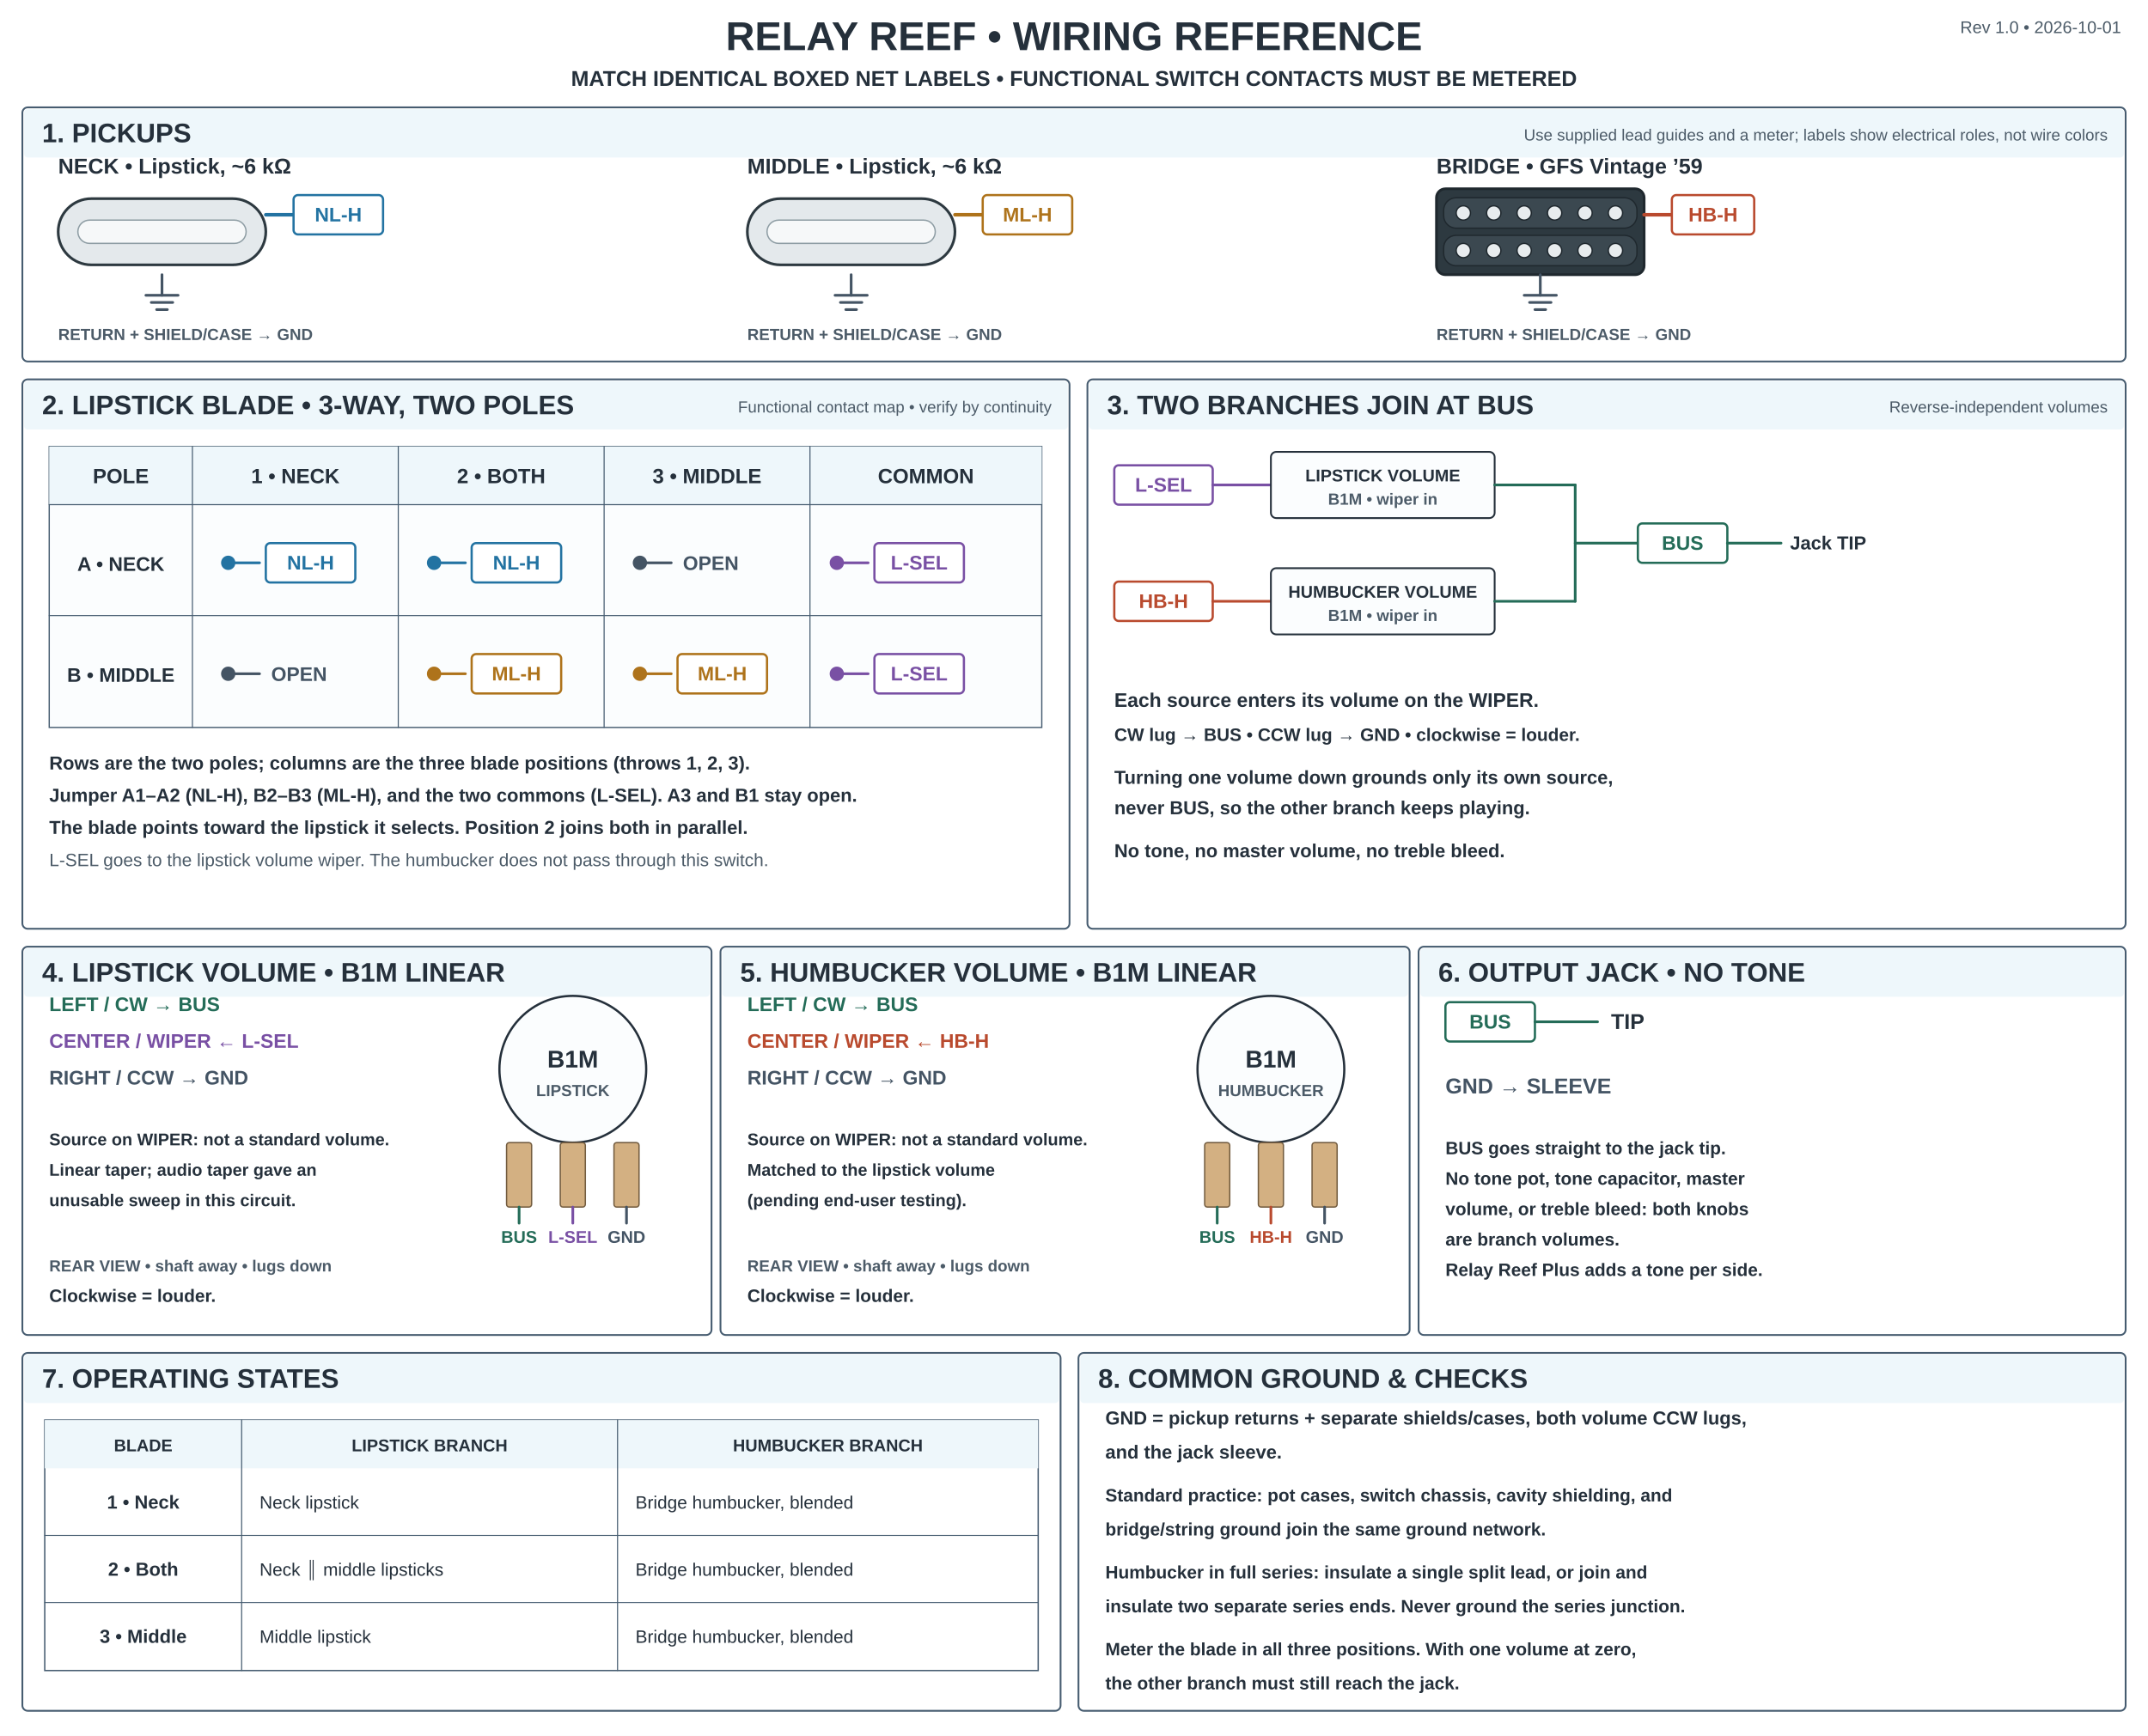
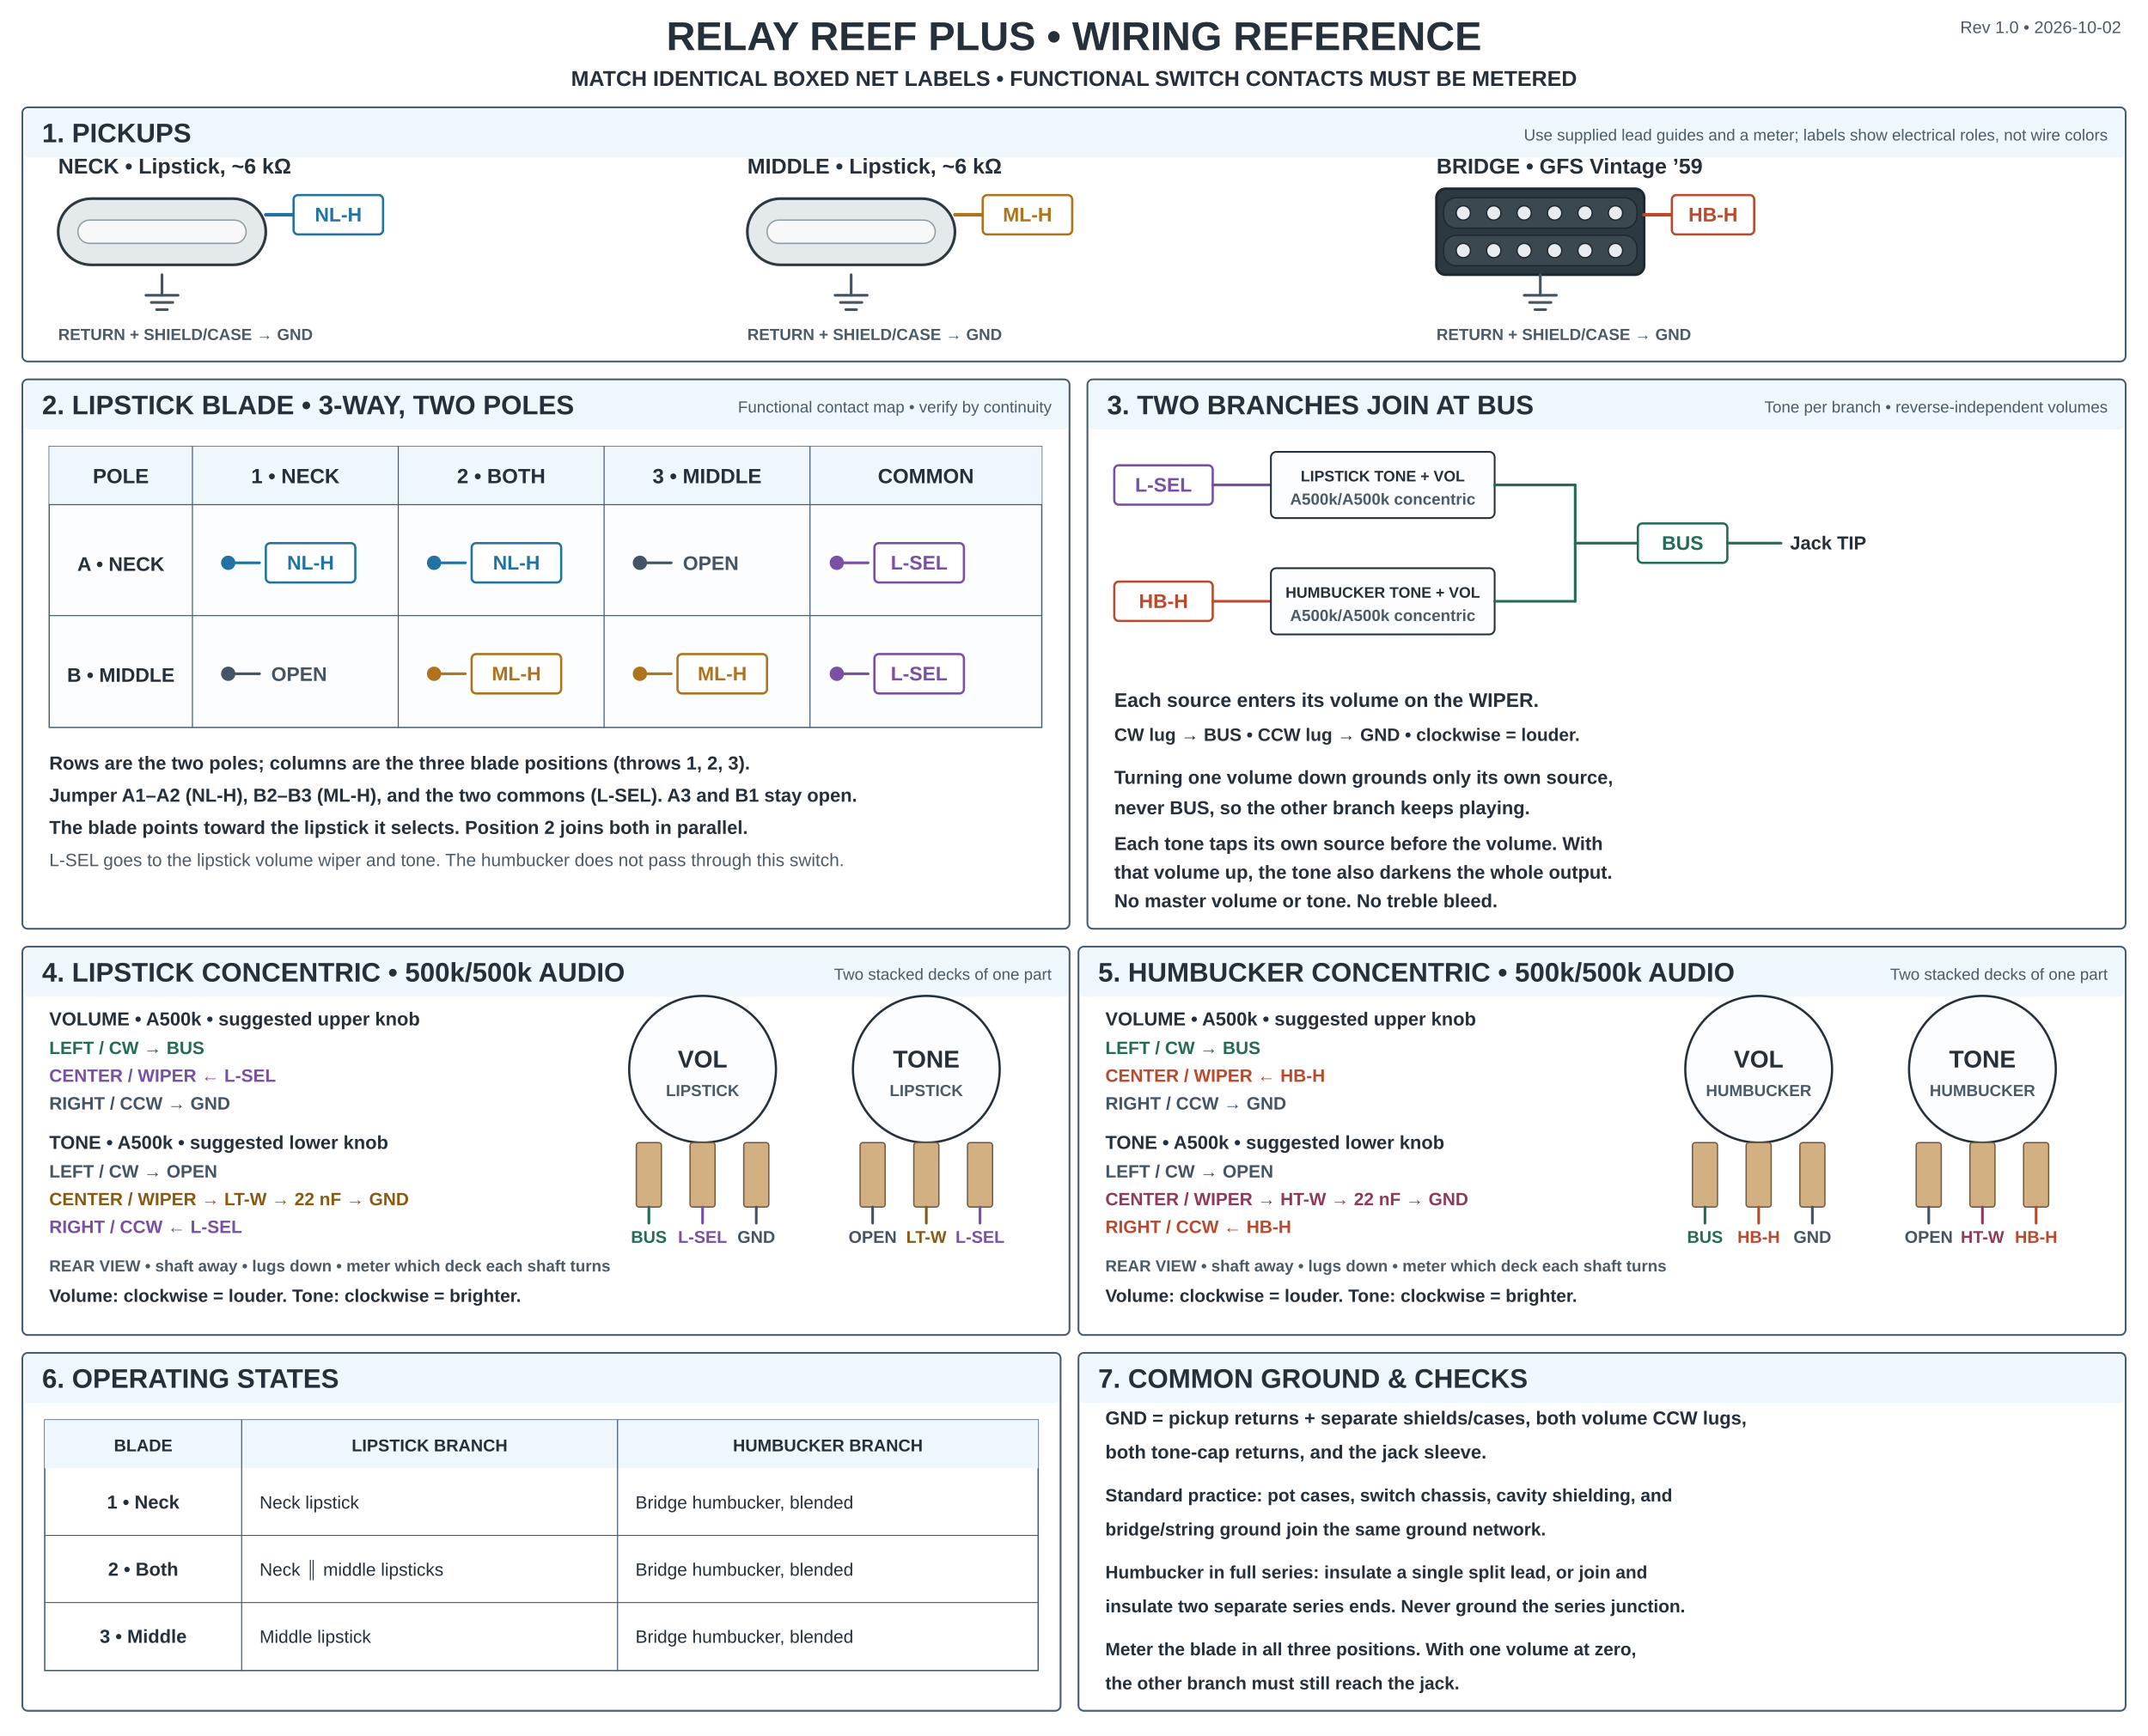
<svg xmlns="http://www.w3.org/2000/svg" width="2400" height="1940" viewBox="0 0 2400 1940" role="img" aria-labelledby="title description">
  <rect width="2400" height="1940" fill="white" />
  <g font-family="Arial, Helvetica, sans-serif">
-     <text x="1200" y="56" fill="#25303b" font-size="45" font-weight="800" text-anchor="middle">RELAY REEF • WIRING REFERENCE</text>
+     <text x="1200" y="56" fill="#25303b" font-size="45" font-weight="800" text-anchor="middle">RELAY REEF PLUS • WIRING REFERENCE</text>
    <text x="1200" y="96" fill="#25303b" font-size="24" font-weight="700" text-anchor="middle">MATCH IDENTICAL BOXED NET LABELS • FUNCTIONAL SWITCH CONTACTS MUST BE METERED</text>
-     <text x="2370" y="37" fill="#4c5b68" font-size="19" font-weight="400" text-anchor="end">Rev 1.0 • 2026-10-01</text>
+     <text x="2370" y="37" fill="#4c5b68" font-size="19" font-weight="400" text-anchor="end">Rev 1.0 • 2026-10-02</text>
    <rect x="25" y="120" width="2350" height="284" rx="6" fill="white" stroke="#465c70" stroke-width="2" />
    <rect x="27" y="122" width="2346" height="54" rx="4" fill="#eef7fb" stroke="none" stroke-width="2" />
    <text x="47" y="159" fill="#25303b" font-size="30" font-weight="750" text-anchor="start">1. PICKUPS</text>
    <text x="2355" y="157" fill="#4c5b68" font-size="18" font-weight="400" text-anchor="end">Use supplied lead guides and a meter; labels show electrical roles, not wire colors</text>
    <text x="65" y="194" fill="#25303b" font-size="24" font-weight="700" text-anchor="start">NECK • Lipstick, ~6 kΩ</text>
    <rect x="65" y="222" width="232" height="74" rx="37" fill="#e4e9ec" stroke="#2d3940" stroke-width="3" />
    <rect x="87" y="246" width="188" height="26" rx="13" fill="#f6f8f9" stroke="#8e9da4" stroke-width="1.5" />
    <line x1="297" y1="240" x2="328" y2="240" stroke="#2373a2" stroke-width="4" stroke-linecap="round" />
    <rect x="328" y="218" width="100" height="44" rx="5" fill="white" stroke="#2373a2" stroke-width="2.5" />
    <text x="378" y="247.48" fill="#2373a2" font-size="22" font-weight="700" text-anchor="middle">NL-H</text>
    <line x1="181" y1="307" x2="181" y2="330" stroke="#445464" stroke-width="3" stroke-linecap="round" />
    <line x1="163" y1="330" x2="199" y2="330" stroke="#445464" stroke-width="3" stroke-linecap="round" />
    <line x1="169" y1="338" x2="193" y2="338" stroke="#445464" stroke-width="3" stroke-linecap="round" />
    <line x1="175" y1="346" x2="187" y2="346" stroke="#445464" stroke-width="3" stroke-linecap="round" />
    <text x="65" y="380" fill="#4c5b68" font-size="18" font-weight="650" text-anchor="start">RETURN + SHIELD/CASE → GND</text>
    <text x="835" y="194" fill="#25303b" font-size="24" font-weight="700" text-anchor="start">MIDDLE • Lipstick, ~6 kΩ</text>
    <rect x="835" y="222" width="232" height="74" rx="37" fill="#e4e9ec" stroke="#2d3940" stroke-width="3" />
    <rect x="857" y="246" width="188" height="26" rx="13" fill="#f6f8f9" stroke="#8e9da4" stroke-width="1.5" />
    <line x1="1067" y1="240" x2="1098" y2="240" stroke="#ae731b" stroke-width="4" stroke-linecap="round" />
    <rect x="1098" y="218" width="100" height="44" rx="5" fill="white" stroke="#ae731b" stroke-width="2.5" />
    <text x="1148" y="247.48" fill="#ae731b" font-size="22" font-weight="700" text-anchor="middle">ML-H</text>
    <line x1="951" y1="307" x2="951" y2="330" stroke="#445464" stroke-width="3" stroke-linecap="round" />
    <line x1="933" y1="330" x2="969" y2="330" stroke="#445464" stroke-width="3" stroke-linecap="round" />
    <line x1="939" y1="338" x2="963" y2="338" stroke="#445464" stroke-width="3" stroke-linecap="round" />
    <line x1="945" y1="346" x2="957" y2="346" stroke="#445464" stroke-width="3" stroke-linecap="round" />
    <text x="835" y="380" fill="#4c5b68" font-size="18" font-weight="650" text-anchor="start">RETURN + SHIELD/CASE → GND</text>
    <text x="1605" y="194" fill="#25303b" font-size="24" font-weight="700" text-anchor="start">BRIDGE • GFS Vintage ’59</text>
    <rect x="1605" y="211" width="232" height="96" rx="10" fill="#2d3940" stroke="#1f282e" stroke-width="3" />
    <rect x="1613" y="221" width="216" height="34" rx="14" fill="#3b4850" stroke="#1f282e" stroke-width="1.5" />
    <circle cx="1635" cy="238" r="8" fill="#e8ecee" stroke="#1f282e" stroke-width="1.5" />
    <circle cx="1669" cy="238" r="8" fill="#e8ecee" stroke="#1f282e" stroke-width="1.5" />
    <circle cx="1703" cy="238" r="8" fill="#e8ecee" stroke="#1f282e" stroke-width="1.5" />
    <circle cx="1737" cy="238" r="8" fill="#e8ecee" stroke="#1f282e" stroke-width="1.5" />
    <circle cx="1771" cy="238" r="8" fill="#e8ecee" stroke="#1f282e" stroke-width="1.5" />
    <circle cx="1805" cy="238" r="8" fill="#e8ecee" stroke="#1f282e" stroke-width="1.5" />
    <rect x="1613" y="263" width="216" height="34" rx="14" fill="#3b4850" stroke="#1f282e" stroke-width="1.5" />
    <circle cx="1635" cy="280" r="8" fill="#e8ecee" stroke="#1f282e" stroke-width="1.5" />
    <circle cx="1669" cy="280" r="8" fill="#e8ecee" stroke="#1f282e" stroke-width="1.5" />
    <circle cx="1703" cy="280" r="8" fill="#e8ecee" stroke="#1f282e" stroke-width="1.5" />
    <circle cx="1737" cy="280" r="8" fill="#e8ecee" stroke="#1f282e" stroke-width="1.5" />
    <circle cx="1771" cy="280" r="8" fill="#e8ecee" stroke="#1f282e" stroke-width="1.5" />
    <circle cx="1805" cy="280" r="8" fill="#e8ecee" stroke="#1f282e" stroke-width="1.5" />
    <line x1="1837" y1="240" x2="1868" y2="240" stroke="#b94a2e" stroke-width="4" stroke-linecap="round" />
    <rect x="1868" y="218" width="92" height="44" rx="5" fill="white" stroke="#b94a2e" stroke-width="2.5" />
    <text x="1914" y="247.48" fill="#b94a2e" font-size="22" font-weight="700" text-anchor="middle">HB-H</text>
    <line x1="1721" y1="307" x2="1721" y2="330" stroke="#445464" stroke-width="3" stroke-linecap="round" />
    <line x1="1703" y1="330" x2="1739" y2="330" stroke="#445464" stroke-width="3" stroke-linecap="round" />
    <line x1="1709" y1="338" x2="1733" y2="338" stroke="#445464" stroke-width="3" stroke-linecap="round" />
    <line x1="1715" y1="346" x2="1727" y2="346" stroke="#445464" stroke-width="3" stroke-linecap="round" />
    <text x="1605" y="380" fill="#4c5b68" font-size="18" font-weight="650" text-anchor="start">RETURN + SHIELD/CASE → GND</text>
    <rect x="25" y="424" width="1170" height="614" rx="6" fill="white" stroke="#465c70" stroke-width="2" />
    <rect x="27" y="426" width="1166" height="54" rx="4" fill="#eef7fb" stroke="none" stroke-width="2" />
    <text x="47" y="463" fill="#25303b" font-size="30" font-weight="750" text-anchor="start">2. LIPSTICK BLADE • 3-WAY, TWO POLES</text>
    <text x="1175" y="461" fill="#4c5b68" font-size="18" font-weight="400" text-anchor="end">Functional contact map • verify by continuity</text>
    <rect x="55" y="499" width="1109" height="314" rx="0" fill="#fbfdfe" stroke="#465c70" stroke-width="1.4" />
    <rect x="55" y="499" width="1109" height="65" rx="0" fill="#eef7fb" stroke="none" stroke-width="2" />
    <line x1="215" y1="499" x2="215" y2="813" stroke="#465c70" stroke-width="1.2" stroke-linecap="round" />
    <line x1="445" y1="499" x2="445" y2="813" stroke="#465c70" stroke-width="1.2" stroke-linecap="round" />
    <line x1="675" y1="499" x2="675" y2="813" stroke="#465c70" stroke-width="1.2" stroke-linecap="round" />
    <line x1="905" y1="499" x2="905" y2="813" stroke="#465c70" stroke-width="1.2" stroke-linecap="round" />
    <line x1="55" y1="564" x2="1164" y2="564" stroke="#465c70" stroke-width="1.2" stroke-linecap="round" />
    <line x1="55" y1="688" x2="1164" y2="688" stroke="#465c70" stroke-width="1.2" stroke-linecap="round" />
    <text x="135" y="540" fill="#25303b" font-size="23" font-weight="750" text-anchor="middle">POLE</text>
    <text x="330" y="540" fill="#25303b" font-size="23" font-weight="750" text-anchor="middle">1 • NECK</text>
    <text x="560" y="540" fill="#25303b" font-size="23" font-weight="750" text-anchor="middle">2 • BOTH</text>
    <text x="790" y="540" fill="#25303b" font-size="23" font-weight="750" text-anchor="middle">3 • MIDDLE</text>
    <text x="1034.5" y="540" fill="#25303b" font-size="23" font-weight="750" text-anchor="middle">COMMON</text>
    <text x="135" y="638" fill="#25303b" font-size="22" font-weight="750" text-anchor="middle">A • NECK</text>
    <circle cx="255" cy="629" r="8" fill="#2373a2" stroke="none" stroke-width="2" />
    <line x1="263" y1="629" x2="290" y2="629" stroke="#2373a2" stroke-width="3" stroke-linecap="round" />
    <rect x="297" y="607" width="100" height="44" rx="5" fill="white" stroke="#2373a2" stroke-width="2.5" />
    <text x="347" y="636.48" fill="#2373a2" font-size="22" font-weight="700" text-anchor="middle">NL-H</text>
    <circle cx="485" cy="629" r="8" fill="#2373a2" stroke="none" stroke-width="2" />
    <line x1="493" y1="629" x2="520" y2="629" stroke="#2373a2" stroke-width="3" stroke-linecap="round" />
    <rect x="527" y="607" width="100" height="44" rx="5" fill="white" stroke="#2373a2" stroke-width="2.5" />
    <text x="577" y="636.48" fill="#2373a2" font-size="22" font-weight="700" text-anchor="middle">NL-H</text>
    <circle cx="715" cy="629" r="8" fill="#445464" stroke="none" stroke-width="2" />
    <line x1="723" y1="629" x2="750" y2="629" stroke="#445464" stroke-width="3" stroke-linecap="round" />
    <text x="763" y="637" fill="#445464" font-size="22" font-weight="700" text-anchor="start">OPEN</text>
    <circle cx="935" cy="629" r="8" fill="#7950a4" stroke="none" stroke-width="2" />
    <line x1="943" y1="629" x2="970" y2="629" stroke="#7950a4" stroke-width="3" stroke-linecap="round" />
    <rect x="977" y="607" width="100" height="44" rx="5" fill="white" stroke="#7950a4" stroke-width="2.5" />
    <text x="1027" y="636.48" fill="#7950a4" font-size="22" font-weight="700" text-anchor="middle">L-SEL</text>
    <text x="135" y="762" fill="#25303b" font-size="22" font-weight="750" text-anchor="middle">B • MIDDLE</text>
    <circle cx="255" cy="753" r="8" fill="#445464" stroke="none" stroke-width="2" />
    <line x1="263" y1="753" x2="290" y2="753" stroke="#445464" stroke-width="3" stroke-linecap="round" />
    <text x="303" y="761" fill="#445464" font-size="22" font-weight="700" text-anchor="start">OPEN</text>
    <circle cx="485" cy="753" r="8" fill="#ae731b" stroke="none" stroke-width="2" />
    <line x1="493" y1="753" x2="520" y2="753" stroke="#ae731b" stroke-width="3" stroke-linecap="round" />
    <rect x="527" y="731" width="100" height="44" rx="5" fill="white" stroke="#ae731b" stroke-width="2.5" />
    <text x="577" y="760.48" fill="#ae731b" font-size="22" font-weight="700" text-anchor="middle">ML-H</text>
    <circle cx="715" cy="753" r="8" fill="#ae731b" stroke="none" stroke-width="2" />
    <line x1="723" y1="753" x2="750" y2="753" stroke="#ae731b" stroke-width="3" stroke-linecap="round" />
    <rect x="757" y="731" width="100" height="44" rx="5" fill="white" stroke="#ae731b" stroke-width="2.5" />
    <text x="807" y="760.48" fill="#ae731b" font-size="22" font-weight="700" text-anchor="middle">ML-H</text>
    <circle cx="935" cy="753" r="8" fill="#7950a4" stroke="none" stroke-width="2" />
    <line x1="943" y1="753" x2="970" y2="753" stroke="#7950a4" stroke-width="3" stroke-linecap="round" />
    <rect x="977" y="731" width="100" height="44" rx="5" fill="white" stroke="#7950a4" stroke-width="2.5" />
    <text x="1027" y="760.48" fill="#7950a4" font-size="22" font-weight="700" text-anchor="middle">L-SEL</text>
    <text x="55" y="860" fill="#25303b" font-size="21" font-weight="650" text-anchor="start">Rows are the two poles; columns are the three blade positions (throws 1, 2, 3).</text>
    <text x="55" y="896" fill="#25303b" font-size="21" font-weight="650" text-anchor="start">Jumper A1–A2 (NL-H), B2–B3 (ML-H), and the two commons (L-SEL). A3 and B1 stay open.</text>
    <text x="55" y="932" fill="#25303b" font-size="21" font-weight="650" text-anchor="start">The blade points toward the lipstick it selects. Position 2 joins both in parallel.</text>
-     <text x="55" y="968" fill="#4c5b68" font-size="20" font-weight="500" text-anchor="start">L-SEL goes to the lipstick volume wiper. The humbucker does not pass through this switch.</text>
+     <text x="55" y="968" fill="#4c5b68" font-size="20" font-weight="500" text-anchor="start">L-SEL goes to the lipstick volume wiper and tone. The humbucker does not pass through this switch.</text>
    <rect x="1215" y="424" width="1160" height="614" rx="6" fill="white" stroke="#465c70" stroke-width="2" />
    <rect x="1217" y="426" width="1156" height="54" rx="4" fill="#eef7fb" stroke="none" stroke-width="2" />
    <text x="1237" y="463" fill="#25303b" font-size="30" font-weight="750" text-anchor="start">3. TWO BRANCHES JOIN AT BUS</text>
-     <text x="2355" y="461" fill="#4c5b68" font-size="18" font-weight="400" text-anchor="end">Reverse-independent volumes</text>
+     <text x="2355" y="461" fill="#4c5b68" font-size="18" font-weight="400" text-anchor="end">Tone per branch • reverse-independent volumes</text>
    <rect x="1245" y="520" width="110" height="44" rx="5" fill="white" stroke="#7950a4" stroke-width="2.5" />
    <text x="1300" y="549.48" fill="#7950a4" font-size="22" font-weight="700" text-anchor="middle">L-SEL</text>
    <line x1="1355" y1="542" x2="1420" y2="542" stroke="#7950a4" stroke-width="3" stroke-linecap="round" />
    <rect x="1420" y="505" width="250" height="74" rx="6" fill="#fbfdfe" stroke="#25303b" stroke-width="2" />
-     <text x="1545" y="538" fill="#25303b" font-size="19" font-weight="750" text-anchor="middle">LIPSTICK VOLUME</text>
-     <text x="1545" y="564" fill="#4c5b68" font-size="18" font-weight="700" text-anchor="middle">B1M • wiper in</text>
+     <text x="1545" y="538" fill="#25303b" font-size="17" font-weight="750" text-anchor="middle">LIPSTICK TONE + VOL</text>
+     <text x="1545" y="564" fill="#4c5b68" font-size="18" font-weight="700" text-anchor="middle">A500k/A500k concentric</text>
    <rect x="1245" y="650" width="110" height="44" rx="5" fill="white" stroke="#b94a2e" stroke-width="2.5" />
    <text x="1300" y="679.48" fill="#b94a2e" font-size="22" font-weight="700" text-anchor="middle">HB-H</text>
    <line x1="1355" y1="672" x2="1420" y2="672" stroke="#b94a2e" stroke-width="3" stroke-linecap="round" />
    <rect x="1420" y="635" width="250" height="74" rx="6" fill="#fbfdfe" stroke="#25303b" stroke-width="2" />
-     <text x="1545" y="668" fill="#25303b" font-size="19" font-weight="750" text-anchor="middle">HUMBUCKER VOLUME</text>
-     <text x="1545" y="694" fill="#4c5b68" font-size="18" font-weight="700" text-anchor="middle">B1M • wiper in</text>
+     <text x="1545" y="668" fill="#25303b" font-size="17" font-weight="750" text-anchor="middle">HUMBUCKER TONE + VOL</text>
+     <text x="1545" y="694" fill="#4c5b68" font-size="18" font-weight="700" text-anchor="middle">A500k/A500k concentric</text>
    <line x1="1670" y1="542" x2="1760" y2="542" stroke="#246c58" stroke-width="3" stroke-linecap="round" />
    <line x1="1670" y1="672" x2="1760" y2="672" stroke="#246c58" stroke-width="3" stroke-linecap="round" />
    <line x1="1760" y1="542" x2="1760" y2="672" stroke="#246c58" stroke-width="3" stroke-linecap="round" />
    <line x1="1760" y1="607" x2="1830" y2="607" stroke="#246c58" stroke-width="3" stroke-linecap="round" />
    <rect x="1830" y="585" width="100" height="44" rx="5" fill="white" stroke="#246c58" stroke-width="2.5" />
    <text x="1880" y="614.48" fill="#246c58" font-size="22" font-weight="700" text-anchor="middle">BUS</text>
    <line x1="1930" y1="607" x2="1990" y2="607" stroke="#246c58" stroke-width="3" stroke-linecap="round" />
    <text x="2000" y="614" fill="#25303b" font-size="21" font-weight="700" text-anchor="start">Jack TIP</text>
    <text x="1245" y="790" fill="#25303b" font-size="22" font-weight="700" text-anchor="start">Each source enters its volume on the WIPER.</text>
    <text x="1245" y="828" fill="#25303b" font-size="20" font-weight="700" text-anchor="start">CW lug → BUS • CCW lug → GND • clockwise = louder.</text>
    <text x="1245" y="876" fill="#25303b" font-size="21" font-weight="650" text-anchor="start">Turning one volume down grounds only its own source,</text>
    <text x="1245" y="910" fill="#25303b" font-size="21" font-weight="650" text-anchor="start">never BUS, so the other branch keeps playing.</text>
-     <text x="1245" y="958" fill="#25303b" font-size="21" font-weight="650" text-anchor="start">No tone, no master volume, no treble bleed.</text>
-     <rect x="25" y="1058" width="770" height="434" rx="6" fill="white" stroke="#465c70" stroke-width="2" />
-     <rect x="27" y="1060" width="766" height="54" rx="4" fill="#eef7fb" stroke="none" stroke-width="2" />
-     <text x="47" y="1097" fill="#25303b" font-size="30" font-weight="750" text-anchor="start">4. LIPSTICK VOLUME • B1M LINEAR</text>
-     <text x="55" y="1130" fill="#246c58" font-size="22" font-weight="750" text-anchor="start">LEFT / CW → BUS</text>
-     <text x="55" y="1171" fill="#7950a4" font-size="22" font-weight="750" text-anchor="start">CENTER / WIPER ← L-SEL</text>
-     <text x="55" y="1212" fill="#445464" font-size="22" font-weight="750" text-anchor="start">RIGHT / CCW → GND</text>
-     <text x="55" y="1280" fill="#25303b" font-size="19" font-weight="650" text-anchor="start">Source on WIPER: not a standard volume.</text>
-     <text x="55" y="1314" fill="#25303b" font-size="19" font-weight="650" text-anchor="start">Linear taper; audio taper gave an</text>
-     <text x="55" y="1348" fill="#25303b" font-size="19" font-weight="650" text-anchor="start">unusable sweep in this circuit.</text>
-     <circle cx="640" cy="1195" r="82" fill="#fbfdfe" stroke="#25303b" stroke-width="2.5" />
-     <text x="640" y="1193" fill="#25303b" font-size="27" font-weight="750" text-anchor="middle">B1M</text>
-     <text x="640" y="1225" fill="#4c5b68" font-size="18" font-weight="700" text-anchor="middle">LIPSTICK</text>
-     <rect x="566" y="1277" width="28" height="72" rx="3" fill="#d3b082" stroke="#735c3f" stroke-width="1.5" />
-     <line x1="580" y1="1349" x2="580" y2="1367" stroke="#246c58" stroke-width="3" stroke-linecap="round" />
-     <text x="580" y="1389" fill="#246c58" font-size="19" font-weight="700" text-anchor="middle">BUS</text>
-     <rect x="626" y="1277" width="28" height="72" rx="3" fill="#d3b082" stroke="#735c3f" stroke-width="1.5" />
-     <line x1="640" y1="1349" x2="640" y2="1367" stroke="#7950a4" stroke-width="3" stroke-linecap="round" />
-     <text x="640" y="1389" fill="#7950a4" font-size="19" font-weight="700" text-anchor="middle">L-SEL</text>
-     <rect x="686" y="1277" width="28" height="72" rx="3" fill="#d3b082" stroke="#735c3f" stroke-width="1.5" />
-     <line x1="700" y1="1349" x2="700" y2="1367" stroke="#445464" stroke-width="3" stroke-linecap="round" />
-     <text x="700" y="1389" fill="#445464" font-size="19" font-weight="700" text-anchor="middle">GND</text>
-     <text x="55" y="1421" fill="#4c5b68" font-size="18" font-weight="700" text-anchor="start">REAR VIEW • shaft away • lugs down</text>
-     <text x="55" y="1455" fill="#25303b" font-size="20" font-weight="650" text-anchor="start">Clockwise = louder.</text>
-     <rect x="805" y="1058" width="770" height="434" rx="6" fill="white" stroke="#465c70" stroke-width="2" />
-     <rect x="807" y="1060" width="766" height="54" rx="4" fill="#eef7fb" stroke="none" stroke-width="2" />
-     <text x="827" y="1097" fill="#25303b" font-size="30" font-weight="750" text-anchor="start">5. HUMBUCKER VOLUME • B1M LINEAR</text>
-     <text x="835" y="1130" fill="#246c58" font-size="22" font-weight="750" text-anchor="start">LEFT / CW → BUS</text>
-     <text x="835" y="1171" fill="#b94a2e" font-size="22" font-weight="750" text-anchor="start">CENTER / WIPER ← HB-H</text>
-     <text x="835" y="1212" fill="#445464" font-size="22" font-weight="750" text-anchor="start">RIGHT / CCW → GND</text>
-     <text x="835" y="1280" fill="#25303b" font-size="19" font-weight="650" text-anchor="start">Source on WIPER: not a standard volume.</text>
-     <text x="835" y="1314" fill="#25303b" font-size="19" font-weight="650" text-anchor="start">Matched to the lipstick volume</text>
-     <text x="835" y="1348" fill="#25303b" font-size="19" font-weight="650" text-anchor="start">(pending end-user testing).</text>
-     <circle cx="1420" cy="1195" r="82" fill="#fbfdfe" stroke="#25303b" stroke-width="2.5" />
-     <text x="1420" y="1193" fill="#25303b" font-size="27" font-weight="750" text-anchor="middle">B1M</text>
-     <text x="1420" y="1225" fill="#4c5b68" font-size="18" font-weight="700" text-anchor="middle">HUMBUCKER</text>
-     <rect x="1346" y="1277" width="28" height="72" rx="3" fill="#d3b082" stroke="#735c3f" stroke-width="1.5" />
-     <line x1="1360" y1="1349" x2="1360" y2="1367" stroke="#246c58" stroke-width="3" stroke-linecap="round" />
-     <text x="1360" y="1389" fill="#246c58" font-size="19" font-weight="700" text-anchor="middle">BUS</text>
-     <rect x="1406" y="1277" width="28" height="72" rx="3" fill="#d3b082" stroke="#735c3f" stroke-width="1.5" />
-     <line x1="1420" y1="1349" x2="1420" y2="1367" stroke="#b94a2e" stroke-width="3" stroke-linecap="round" />
-     <text x="1420" y="1389" fill="#b94a2e" font-size="19" font-weight="700" text-anchor="middle">HB-H</text>
-     <rect x="1466" y="1277" width="28" height="72" rx="3" fill="#d3b082" stroke="#735c3f" stroke-width="1.5" />
-     <line x1="1480" y1="1349" x2="1480" y2="1367" stroke="#445464" stroke-width="3" stroke-linecap="round" />
-     <text x="1480" y="1389" fill="#445464" font-size="19" font-weight="700" text-anchor="middle">GND</text>
-     <text x="835" y="1421" fill="#4c5b68" font-size="18" font-weight="700" text-anchor="start">REAR VIEW • shaft away • lugs down</text>
-     <text x="835" y="1455" fill="#25303b" font-size="20" font-weight="650" text-anchor="start">Clockwise = louder.</text>
-     <rect x="1585" y="1058" width="790" height="434" rx="6" fill="white" stroke="#465c70" stroke-width="2" />
-     <rect x="1587" y="1060" width="786" height="54" rx="4" fill="#eef7fb" stroke="none" stroke-width="2" />
-     <text x="1607" y="1097" fill="#25303b" font-size="30" font-weight="750" text-anchor="start">6. OUTPUT JACK • NO TONE</text>
-     <rect x="1615" y="1120" width="100" height="44" rx="5" fill="white" stroke="#246c58" stroke-width="2.5" />
-     <text x="1665" y="1149.48" fill="#246c58" font-size="22" font-weight="700" text-anchor="middle">BUS</text>
-     <line x1="1715" y1="1142" x2="1785" y2="1142" stroke="#246c58" stroke-width="3" stroke-linecap="round" />
-     <text x="1800" y="1150" fill="#25303b" font-size="24" font-weight="750" text-anchor="start">TIP</text>
-     <text x="1615" y="1222" fill="#445464" font-size="24" font-weight="750" text-anchor="start">GND → SLEEVE</text>
-     <text x="1615" y="1290" fill="#25303b" font-size="20" font-weight="650" text-anchor="start">BUS goes straight to the jack tip.</text>
-     <text x="1615" y="1324" fill="#25303b" font-size="20" font-weight="650" text-anchor="start">No tone pot, tone capacitor, master</text>
-     <text x="1615" y="1358" fill="#25303b" font-size="20" font-weight="650" text-anchor="start">volume, or treble bleed: both knobs</text>
-     <text x="1615" y="1392" fill="#25303b" font-size="20" font-weight="650" text-anchor="start">are branch volumes.</text>
-     <text x="1615" y="1426" fill="#25303b" font-size="20" font-weight="650" text-anchor="start">Relay Reef Plus adds a tone per side.</text>
+     <text x="1245" y="950" fill="#25303b" font-size="21" font-weight="650" text-anchor="start">Each tone taps its own source before the volume. With</text>
+     <text x="1245" y="982" fill="#25303b" font-size="21" font-weight="650" text-anchor="start">that volume up, the tone also darkens the whole output.</text>
+     <text x="1245" y="1014" fill="#25303b" font-size="21" font-weight="650" text-anchor="start">No master volume or tone. No treble bleed.</text>
+     <rect x="25" y="1058" width="1170" height="434" rx="6" fill="white" stroke="#465c70" stroke-width="2" />
+     <rect x="27" y="1060" width="1166" height="54" rx="4" fill="#eef7fb" stroke="none" stroke-width="2" />
+     <text x="47" y="1097" fill="#25303b" font-size="30" font-weight="750" text-anchor="start">4. LIPSTICK CONCENTRIC • 500k/500k AUDIO</text>
+     <text x="1175" y="1095" fill="#4c5b68" font-size="18" font-weight="400" text-anchor="end">Two stacked decks of one part</text>
+     <text x="55" y="1146" fill="#25303b" font-size="21" font-weight="800" text-anchor="start">VOLUME • A500k • suggested upper knob</text>
+     <text x="55" y="1178" fill="#246c58" font-size="20" font-weight="750" text-anchor="start">LEFT / CW → BUS</text>
+     <text x="55" y="1209" fill="#7950a4" font-size="20" font-weight="750" text-anchor="start">CENTER / WIPER ← L-SEL</text>
+     <text x="55" y="1240" fill="#445464" font-size="20" font-weight="750" text-anchor="start">RIGHT / CCW → GND</text>
+     <text x="55" y="1284" fill="#25303b" font-size="21" font-weight="800" text-anchor="start">TONE • A500k • suggested lower knob</text>
+     <text x="55" y="1316" fill="#445464" font-size="20" font-weight="750" text-anchor="start">LEFT / CW → OPEN</text>
+     <text x="55" y="1347" fill="#8a5a12" font-size="20" font-weight="750" text-anchor="start">CENTER / WIPER → LT-W → 22 nF → GND</text>
+     <text x="55" y="1378" fill="#7950a4" font-size="20" font-weight="750" text-anchor="start">RIGHT / CCW ← L-SEL</text>
+     <circle cx="785" cy="1195" r="82" fill="#fbfdfe" stroke="#25303b" stroke-width="2.5" />
+     <text x="785" y="1193" fill="#25303b" font-size="27" font-weight="750" text-anchor="middle">VOL</text>
+     <text x="785" y="1225" fill="#4c5b68" font-size="18" font-weight="700" text-anchor="middle">LIPSTICK</text>
+     <rect x="711" y="1277" width="28" height="72" rx="3" fill="#d3b082" stroke="#735c3f" stroke-width="1.5" />
+     <line x1="725" y1="1349" x2="725" y2="1367" stroke="#246c58" stroke-width="3" stroke-linecap="round" />
+     <text x="725" y="1389" fill="#246c58" font-size="19" font-weight="700" text-anchor="middle">BUS</text>
+     <rect x="771" y="1277" width="28" height="72" rx="3" fill="#d3b082" stroke="#735c3f" stroke-width="1.5" />
+     <line x1="785" y1="1349" x2="785" y2="1367" stroke="#7950a4" stroke-width="3" stroke-linecap="round" />
+     <text x="785" y="1389" fill="#7950a4" font-size="19" font-weight="700" text-anchor="middle">L-SEL</text>
+     <rect x="831" y="1277" width="28" height="72" rx="3" fill="#d3b082" stroke="#735c3f" stroke-width="1.5" />
+     <line x1="845" y1="1349" x2="845" y2="1367" stroke="#445464" stroke-width="3" stroke-linecap="round" />
+     <text x="845" y="1389" fill="#445464" font-size="19" font-weight="700" text-anchor="middle">GND</text>
+     <circle cx="1035" cy="1195" r="82" fill="#fbfdfe" stroke="#25303b" stroke-width="2.5" />
+     <text x="1035" y="1193" fill="#25303b" font-size="27" font-weight="750" text-anchor="middle">TONE</text>
+     <text x="1035" y="1225" fill="#4c5b68" font-size="18" font-weight="700" text-anchor="middle">LIPSTICK</text>
+     <rect x="961" y="1277" width="28" height="72" rx="3" fill="#d3b082" stroke="#735c3f" stroke-width="1.5" />
+     <line x1="975" y1="1349" x2="975" y2="1367" stroke="#445464" stroke-width="3" stroke-linecap="round" />
+     <text x="975" y="1389" fill="#445464" font-size="19" font-weight="700" text-anchor="middle">OPEN</text>
+     <rect x="1021" y="1277" width="28" height="72" rx="3" fill="#d3b082" stroke="#735c3f" stroke-width="1.5" />
+     <line x1="1035" y1="1349" x2="1035" y2="1367" stroke="#8a5a12" stroke-width="3" stroke-linecap="round" />
+     <text x="1035" y="1389" fill="#8a5a12" font-size="19" font-weight="700" text-anchor="middle">LT-W</text>
+     <rect x="1081" y="1277" width="28" height="72" rx="3" fill="#d3b082" stroke="#735c3f" stroke-width="1.5" />
+     <line x1="1095" y1="1349" x2="1095" y2="1367" stroke="#7950a4" stroke-width="3" stroke-linecap="round" />
+     <text x="1095" y="1389" fill="#7950a4" font-size="19" font-weight="700" text-anchor="middle">L-SEL</text>
+     <text x="55" y="1421" fill="#4c5b68" font-size="18" font-weight="700" text-anchor="start">REAR VIEW • shaft away • lugs down • meter which deck each shaft turns</text>
+     <text x="55" y="1455" fill="#25303b" font-size="20" font-weight="650" text-anchor="start">Volume: clockwise = louder. Tone: clockwise = brighter.</text>
+     <rect x="1205" y="1058" width="1170" height="434" rx="6" fill="white" stroke="#465c70" stroke-width="2" />
+     <rect x="1207" y="1060" width="1166" height="54" rx="4" fill="#eef7fb" stroke="none" stroke-width="2" />
+     <text x="1227" y="1097" fill="#25303b" font-size="30" font-weight="750" text-anchor="start">5. HUMBUCKER CONCENTRIC • 500k/500k AUDIO</text>
+     <text x="2355" y="1095" fill="#4c5b68" font-size="18" font-weight="400" text-anchor="end">Two stacked decks of one part</text>
+     <text x="1235" y="1146" fill="#25303b" font-size="21" font-weight="800" text-anchor="start">VOLUME • A500k • suggested upper knob</text>
+     <text x="1235" y="1178" fill="#246c58" font-size="20" font-weight="750" text-anchor="start">LEFT / CW → BUS</text>
+     <text x="1235" y="1209" fill="#b94a2e" font-size="20" font-weight="750" text-anchor="start">CENTER / WIPER ← HB-H</text>
+     <text x="1235" y="1240" fill="#445464" font-size="20" font-weight="750" text-anchor="start">RIGHT / CCW → GND</text>
+     <text x="1235" y="1284" fill="#25303b" font-size="21" font-weight="800" text-anchor="start">TONE • A500k • suggested lower knob</text>
+     <text x="1235" y="1316" fill="#445464" font-size="20" font-weight="750" text-anchor="start">LEFT / CW → OPEN</text>
+     <text x="1235" y="1347" fill="#8f3a5c" font-size="20" font-weight="750" text-anchor="start">CENTER / WIPER → HT-W → 22 nF → GND</text>
+     <text x="1235" y="1378" fill="#b94a2e" font-size="20" font-weight="750" text-anchor="start">RIGHT / CCW ← HB-H</text>
+     <circle cx="1965" cy="1195" r="82" fill="#fbfdfe" stroke="#25303b" stroke-width="2.5" />
+     <text x="1965" y="1193" fill="#25303b" font-size="27" font-weight="750" text-anchor="middle">VOL</text>
+     <text x="1965" y="1225" fill="#4c5b68" font-size="18" font-weight="700" text-anchor="middle">HUMBUCKER</text>
+     <rect x="1891" y="1277" width="28" height="72" rx="3" fill="#d3b082" stroke="#735c3f" stroke-width="1.5" />
+     <line x1="1905" y1="1349" x2="1905" y2="1367" stroke="#246c58" stroke-width="3" stroke-linecap="round" />
+     <text x="1905" y="1389" fill="#246c58" font-size="19" font-weight="700" text-anchor="middle">BUS</text>
+     <rect x="1951" y="1277" width="28" height="72" rx="3" fill="#d3b082" stroke="#735c3f" stroke-width="1.5" />
+     <line x1="1965" y1="1349" x2="1965" y2="1367" stroke="#b94a2e" stroke-width="3" stroke-linecap="round" />
+     <text x="1965" y="1389" fill="#b94a2e" font-size="19" font-weight="700" text-anchor="middle">HB-H</text>
+     <rect x="2011" y="1277" width="28" height="72" rx="3" fill="#d3b082" stroke="#735c3f" stroke-width="1.5" />
+     <line x1="2025" y1="1349" x2="2025" y2="1367" stroke="#445464" stroke-width="3" stroke-linecap="round" />
+     <text x="2025" y="1389" fill="#445464" font-size="19" font-weight="700" text-anchor="middle">GND</text>
+     <circle cx="2215" cy="1195" r="82" fill="#fbfdfe" stroke="#25303b" stroke-width="2.5" />
+     <text x="2215" y="1193" fill="#25303b" font-size="27" font-weight="750" text-anchor="middle">TONE</text>
+     <text x="2215" y="1225" fill="#4c5b68" font-size="18" font-weight="700" text-anchor="middle">HUMBUCKER</text>
+     <rect x="2141" y="1277" width="28" height="72" rx="3" fill="#d3b082" stroke="#735c3f" stroke-width="1.5" />
+     <line x1="2155" y1="1349" x2="2155" y2="1367" stroke="#445464" stroke-width="3" stroke-linecap="round" />
+     <text x="2155" y="1389" fill="#445464" font-size="19" font-weight="700" text-anchor="middle">OPEN</text>
+     <rect x="2201" y="1277" width="28" height="72" rx="3" fill="#d3b082" stroke="#735c3f" stroke-width="1.5" />
+     <line x1="2215" y1="1349" x2="2215" y2="1367" stroke="#8f3a5c" stroke-width="3" stroke-linecap="round" />
+     <text x="2215" y="1389" fill="#8f3a5c" font-size="19" font-weight="700" text-anchor="middle">HT-W</text>
+     <rect x="2261" y="1277" width="28" height="72" rx="3" fill="#d3b082" stroke="#735c3f" stroke-width="1.5" />
+     <line x1="2275" y1="1349" x2="2275" y2="1367" stroke="#b94a2e" stroke-width="3" stroke-linecap="round" />
+     <text x="2275" y="1389" fill="#b94a2e" font-size="19" font-weight="700" text-anchor="middle">HB-H</text>
+     <text x="1235" y="1421" fill="#4c5b68" font-size="18" font-weight="700" text-anchor="start">REAR VIEW • shaft away • lugs down • meter which deck each shaft turns</text>
+     <text x="1235" y="1455" fill="#25303b" font-size="20" font-weight="650" text-anchor="start">Volume: clockwise = louder. Tone: clockwise = brighter.</text>
    <rect x="25" y="1512" width="1160" height="400" rx="6" fill="white" stroke="#465c70" stroke-width="2" />
    <rect x="27" y="1514" width="1156" height="54" rx="4" fill="#eef7fb" stroke="none" stroke-width="2" />
-     <text x="47" y="1551" fill="#25303b" font-size="30" font-weight="750" text-anchor="start">7. OPERATING STATES</text>
+     <text x="47" y="1551" fill="#25303b" font-size="30" font-weight="750" text-anchor="start">6. OPERATING STATES</text>
    <rect x="50" y="1587" width="1110" height="280" rx="0" fill="white" stroke="#465c70" stroke-width="1.5" />
    <rect x="50" y="1587" width="1110" height="54" rx="0" fill="#eef7fb" stroke="none" stroke-width="2" />
    <line x1="270" y1="1587" x2="270" y2="1867" stroke="#465c70" stroke-width="1.2" stroke-linecap="round" />
    <line x1="690" y1="1587" x2="690" y2="1867" stroke="#465c70" stroke-width="1.2" stroke-linecap="round" />
    <line x1="50" y1="1716" x2="1160" y2="1716" stroke="#465c70" stroke-width="1.1" stroke-linecap="round" />
    <line x1="50" y1="1791" x2="1160" y2="1791" stroke="#465c70" stroke-width="1.1" stroke-linecap="round" />
    <text x="160" y="1622" fill="#25303b" font-size="19" font-weight="750" text-anchor="middle">BLADE</text>
    <text x="480" y="1622" fill="#25303b" font-size="19" font-weight="750" text-anchor="middle">LIPSTICK BRANCH</text>
    <text x="925" y="1622" fill="#25303b" font-size="19" font-weight="750" text-anchor="middle">HUMBUCKER BRANCH</text>
    <text x="160" y="1686" fill="#25303b" font-size="21" font-weight="700" text-anchor="middle">1 • Neck</text>
    <text x="290" y="1686" fill="#25303b" font-size="20" font-weight="500" text-anchor="start">Neck lipstick</text>
    <text x="710" y="1686" fill="#25303b" font-size="20" font-weight="500" text-anchor="start">Bridge humbucker, blended</text>
    <text x="160" y="1761" fill="#25303b" font-size="21" font-weight="700" text-anchor="middle">2 • Both</text>
    <text x="290" y="1761" fill="#25303b" font-size="20" font-weight="500" text-anchor="start">Neck ∥ middle lipsticks</text>
    <text x="710" y="1761" fill="#25303b" font-size="20" font-weight="500" text-anchor="start">Bridge humbucker, blended</text>
    <text x="160" y="1836" fill="#25303b" font-size="21" font-weight="700" text-anchor="middle">3 • Middle</text>
    <text x="290" y="1836" fill="#25303b" font-size="20" font-weight="500" text-anchor="start">Middle lipstick</text>
    <text x="710" y="1836" fill="#25303b" font-size="20" font-weight="500" text-anchor="start">Bridge humbucker, blended</text>
    <rect x="1205" y="1512" width="1170" height="400" rx="6" fill="white" stroke="#465c70" stroke-width="2" />
    <rect x="1207" y="1514" width="1166" height="54" rx="4" fill="#eef7fb" stroke="none" stroke-width="2" />
-     <text x="1227" y="1551" fill="#25303b" font-size="30" font-weight="750" text-anchor="start">8. COMMON GROUND &amp; CHECKS</text>
+     <text x="1227" y="1551" fill="#25303b" font-size="30" font-weight="750" text-anchor="start">7. COMMON GROUND &amp; CHECKS</text>
    <text x="1235" y="1592" fill="#25303b" font-size="21" font-weight="700" text-anchor="start">GND = pickup returns + separate shields/cases, both volume CCW lugs,</text>
-     <text x="1235" y="1630" fill="#25303b" font-size="21" font-weight="700" text-anchor="start">and the jack sleeve.</text>
+     <text x="1235" y="1630" fill="#25303b" font-size="21" font-weight="700" text-anchor="start">both tone-cap returns, and the jack sleeve.</text>
    <text x="1235" y="1678" fill="#25303b" font-size="20" font-weight="600" text-anchor="start">Standard practice: pot cases, switch chassis, cavity shielding, and</text>
    <text x="1235" y="1716" fill="#25303b" font-size="20" font-weight="600" text-anchor="start">bridge/string ground join the same ground network.</text>
    <text x="1235" y="1764" fill="#25303b" font-size="20" font-weight="600" text-anchor="start">Humbucker in full series: insulate a single split lead, or join and</text>
    <text x="1235" y="1802" fill="#25303b" font-size="20" font-weight="600" text-anchor="start">insulate two separate series ends. Never ground the series junction.</text>
    <text x="1235" y="1850" fill="#25303b" font-size="20" font-weight="600" text-anchor="start">Meter the blade in all three positions. With one volume at zero,</text>
    <text x="1235" y="1888" fill="#25303b" font-size="20" font-weight="600" text-anchor="start">the other branch must still reach the jack.</text>
  </g>
</svg>
